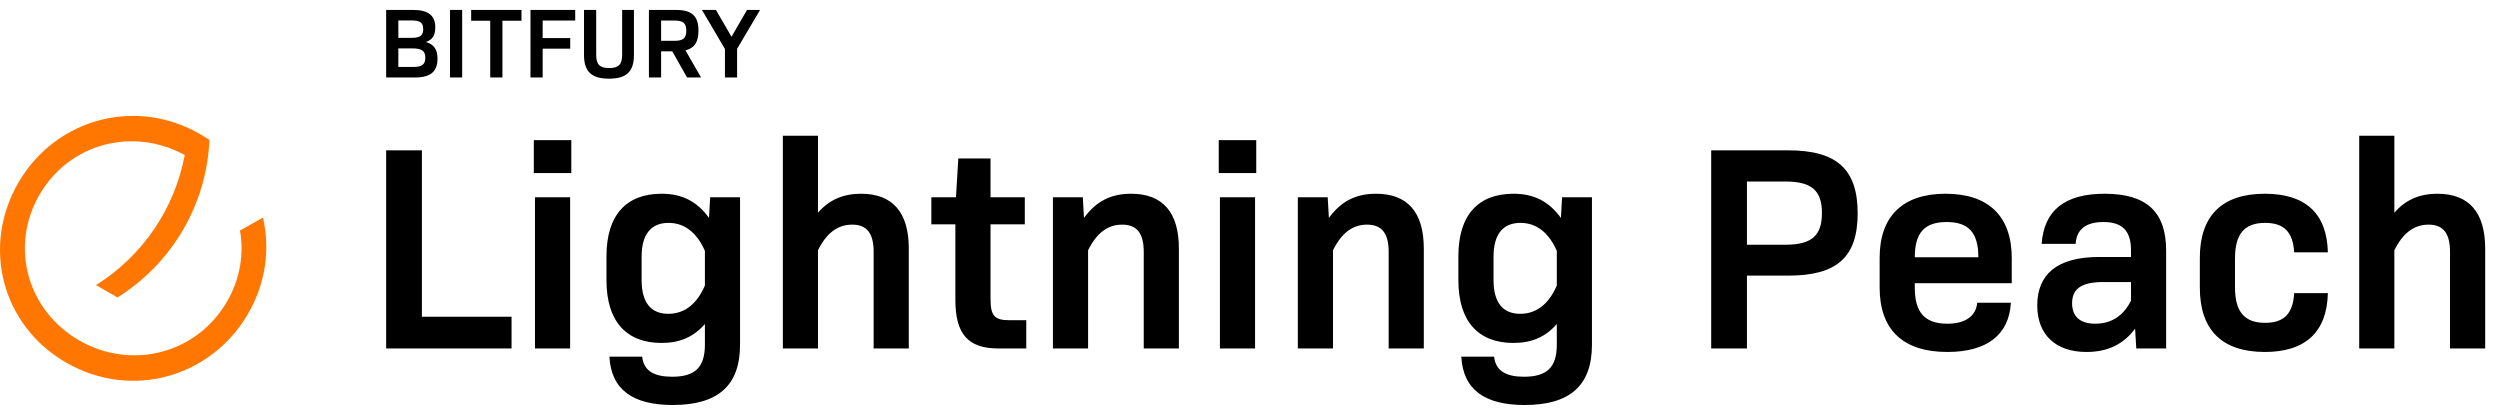
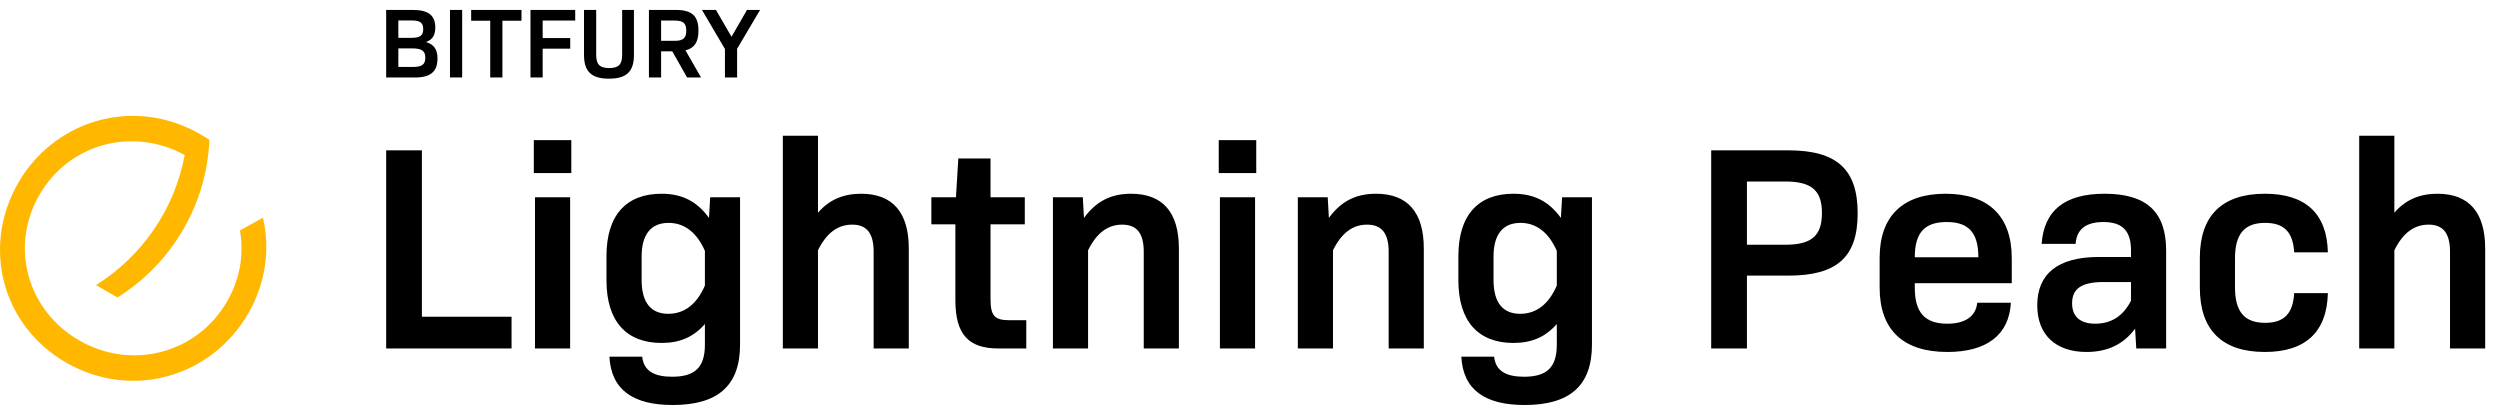
<svg xmlns="http://www.w3.org/2000/svg" width="151px" height="25px" viewBox="0 0 151 25" version="1.1">
  <g id="Website" stroke="none" stroke-width="1" fill="none" fill-rule="evenodd">
    <g id="1.1" transform="translate(-1120, -3253)">
      <g id="Chart/1" transform="translate(170, 3228)">
        <g id="Bitfury_Peach_Logo" transform="translate(950, 24)">
          <rect id="Background" x="0" y="0" width="150" height="32" />
          <path d="M23.324,22.048 L23.324,10.08 L25.483,10.08 L25.483,20.13 L30.898,20.13 L30.898,22.048 L23.324,22.048 Z M32.242,11.453 L32.242,9.464 L34.507,9.464 L34.507,11.453 L32.242,11.453 Z M32.313,22.048 L32.313,12.914 L34.436,12.914 L34.436,22.048 L32.313,22.048 Z M40.629,25.462 C38.241,25.462 36.914,24.547 36.808,22.541 L38.789,22.541 C38.878,23.403 39.515,23.755 40.594,23.755 C41.974,23.755 42.576,23.192 42.576,21.819 L42.576,20.57 C41.886,21.362 41.054,21.714 39.957,21.714 C37.834,21.714 36.631,20.411 36.631,17.93 L36.631,16.469 C36.631,13.987 37.834,12.702 39.957,12.702 C41.196,12.702 42.098,13.16 42.824,14.163 L42.894,12.914 L44.699,12.914 L44.699,21.819 C44.699,24.301 43.354,25.462 40.629,25.462 Z M40.364,19.954 C41.355,19.954 42.098,19.355 42.576,18.246 L42.576,16.152 C42.098,15.061 41.355,14.462 40.382,14.462 C39.338,14.462 38.754,15.131 38.754,16.504 L38.754,17.912 C38.754,19.302 39.338,19.954 40.364,19.954 Z M47.283,22.048 L47.283,9.2 L49.406,9.2 L49.406,13.846 C50.096,13.054 50.945,12.702 52.007,12.702 C53.918,12.702 54.891,13.829 54.891,16.011 L54.891,22.048 L52.768,22.048 L52.768,16.205 C52.768,15.078 52.343,14.568 51.476,14.568 C50.591,14.568 49.919,15.078 49.406,16.117 L49.406,22.048 L47.283,22.048 Z M60.306,22.048 C58.483,22.048 57.705,21.186 57.705,19.126 L57.705,14.55 L56.254,14.55 L56.254,12.914 L57.74,12.914 L57.882,10.573 L59.828,10.573 L59.828,12.914 L61.898,12.914 L61.898,14.55 L59.828,14.55 L59.828,19.056 C59.828,20.059 60.058,20.341 60.96,20.341 L61.987,20.341 L61.987,22.048 L60.306,22.048 Z M63.597,22.048 L63.597,12.914 L65.402,12.914 L65.472,14.163 C66.216,13.142 67.118,12.702 68.321,12.702 C70.232,12.702 71.205,13.829 71.205,16.011 L71.205,22.048 L69.082,22.048 L69.082,16.205 C69.082,15.078 68.657,14.568 67.773,14.568 C66.906,14.568 66.233,15.078 65.72,16.117 L65.72,22.048 L63.597,22.048 Z M73.612,11.453 L73.612,9.464 L75.877,9.464 L75.877,11.453 L73.612,11.453 Z M73.683,22.048 L73.683,12.914 L75.806,12.914 L75.806,22.048 L73.683,22.048 Z M78.389,22.048 L78.389,12.914 L80.194,12.914 L80.265,14.163 C81.008,13.142 81.91,12.702 83.114,12.702 C85.025,12.702 85.998,13.829 85.998,16.011 L85.998,22.048 L83.875,22.048 L83.875,16.205 C83.875,15.078 83.45,14.568 82.565,14.568 C81.698,14.568 81.026,15.078 80.513,16.117 L80.513,22.048 L78.389,22.048 Z M92.085,25.462 C89.696,25.462 88.369,24.547 88.263,22.541 L90.245,22.541 C90.333,23.403 90.97,23.755 92.049,23.755 C93.429,23.755 94.031,23.192 94.031,21.819 L94.031,20.57 C93.341,21.362 92.509,21.714 91.412,21.714 C89.289,21.714 88.086,20.411 88.086,17.93 L88.086,16.469 C88.086,13.987 89.289,12.702 91.412,12.702 C92.651,12.702 93.553,13.16 94.279,14.163 L94.35,12.914 L96.154,12.914 L96.154,21.819 C96.154,24.301 94.81,25.462 92.085,25.462 Z M91.819,19.954 C92.81,19.954 93.553,19.355 94.031,18.246 L94.031,16.152 C93.553,15.061 92.81,14.462 91.837,14.462 C90.793,14.462 90.209,15.131 90.209,16.504 L90.209,17.912 C90.209,19.302 90.793,19.954 91.819,19.954 Z M103.356,22.048 L103.356,10.08 L108.01,10.08 C110.947,10.08 112.203,11.224 112.203,13.882 C112.203,16.539 110.947,17.648 108.01,17.648 L105.515,17.648 L105.515,22.048 L103.356,22.048 Z M105.515,15.782 L107.833,15.782 C109.425,15.782 110.045,15.237 110.045,13.864 C110.045,12.509 109.425,11.963 107.833,11.963 L105.515,11.963 L105.515,15.782 Z M117.618,22.259 C114.946,22.259 113.53,20.922 113.53,18.37 L113.53,16.574 C113.53,14.058 114.928,12.702 117.512,12.702 C120.13,12.702 121.51,14.075 121.51,16.592 L121.51,18.106 L115.654,18.106 L115.654,18.387 C115.654,19.866 116.255,20.552 117.618,20.552 C118.732,20.552 119.352,20.077 119.423,19.285 L121.457,19.285 C121.351,21.238 119.989,22.259 117.618,22.259 Z M115.654,16.539 L119.493,16.539 C119.493,15.061 118.909,14.41 117.582,14.41 C116.238,14.41 115.654,15.061 115.654,16.539 Z M126.023,22.259 C124.182,22.259 123.05,21.238 123.05,19.443 C123.05,17.56 124.271,16.522 126.766,16.522 L128.712,16.522 L128.712,16.117 C128.712,14.955 128.199,14.41 127.049,14.41 C125.969,14.41 125.421,14.867 125.368,15.73 L123.315,15.73 C123.457,13.723 124.695,12.702 127.12,12.702 C129.65,12.702 130.835,13.794 130.835,16.134 L130.835,22.048 L129.031,22.048 L128.96,20.851 C128.27,21.784 127.314,22.259 126.023,22.259 Z M126.553,20.552 C127.527,20.552 128.252,20.077 128.712,19.162 L128.712,18.035 L127.049,18.035 C125.669,18.035 125.155,18.475 125.155,19.32 C125.155,20.112 125.633,20.552 126.553,20.552 Z M136.798,22.259 C134.215,22.259 132.87,20.939 132.87,18.37 L132.87,16.574 C132.87,14.022 134.215,12.702 136.798,12.702 C139.24,12.702 140.55,13.882 140.603,16.24 L138.568,16.24 C138.497,15.008 137.949,14.462 136.816,14.462 C135.577,14.462 134.994,15.114 134.994,16.61 L134.994,18.352 C134.994,19.848 135.577,20.499 136.816,20.499 C137.949,20.499 138.497,19.954 138.568,18.704 L140.603,18.704 C140.55,21.062 139.24,22.259 136.798,22.259 Z M142.496,22.048 L142.496,9.2 L144.619,9.2 L144.619,13.846 C145.309,13.054 146.159,12.702 147.22,12.702 C149.131,12.702 150.105,13.829 150.105,16.011 L150.105,22.048 L147.981,22.048 L147.981,16.205 C147.981,15.078 147.557,14.568 146.69,14.568 C145.805,14.568 145.132,15.078 144.619,16.117 L144.619,22.048 L142.496,22.048 Z" id="Lightning-Peach" fill="#000000" />
-           <path d="M15.882,14.145 C16.326,16.048 16.052,18.118 14.977,19.96 C12.736,23.803 7.94,25.161 4.012,22.91 C0.081,20.657 -1.121,15.857 1.12,12.015 C3.21,8.43 7.571,7.013 11.346,8.721 C11.395,8.745 11.443,8.765 11.493,8.788 C11.687,8.883 11.88,8.982 12.071,9.092 C12.259,9.201 12.442,9.317 12.619,9.434 L12.648,9.454 C12.567,11.366 12.02,13.229 11.055,14.884 C10.087,16.542 8.729,17.943 7.098,18.967 L5.799,18.221 C8.609,16.458 10.551,13.61 11.158,10.363 C8.022,8.651 4.196,9.657 2.394,12.746 C0.567,15.877 1.635,19.756 4.795,21.567 C7.953,23.379 11.876,22.362 13.703,19.229 C14.504,17.856 14.745,16.341 14.495,14.922 L15.883,14.145" id="Path" fill="#F70" />
+           <path d="M15.882,14.145 C16.326,16.048 16.052,18.118 14.977,19.96 C12.736,23.803 7.94,25.161 4.012,22.91 C0.081,20.657 -1.121,15.857 1.12,12.015 C3.21,8.43 7.571,7.013 11.346,8.721 C11.395,8.745 11.443,8.765 11.493,8.788 C11.687,8.883 11.88,8.982 12.071,9.092 C12.259,9.201 12.442,9.317 12.619,9.434 L12.648,9.454 C12.567,11.366 12.02,13.229 11.055,14.884 C10.087,16.542 8.729,17.943 7.098,18.967 L5.799,18.221 C8.609,16.458 10.551,13.61 11.158,10.363 C8.022,8.651 4.196,9.657 2.394,12.746 C0.567,15.877 1.635,19.756 4.795,21.567 C7.953,23.379 11.876,22.362 13.703,19.229 C14.504,17.856 14.745,16.341 14.495,14.922 L15.883,14.145" id="Path" fill="#ffb700" />
          <path d="M23.324,5.68 L23.324,1.6 L24.941,1.6 C25.87,1.6 26.292,1.93 26.292,2.662 C26.292,3.112 26.129,3.394 25.743,3.532 L25.743,3.544 C26.226,3.688 26.425,4.006 26.425,4.54 C26.425,5.326 26.003,5.68 25.068,5.68 L23.324,5.68 Z M24.06,3.286 L24.851,3.286 C25.375,3.286 25.562,3.148 25.562,2.758 C25.562,2.374 25.375,2.236 24.875,2.236 L24.06,2.236 L24.06,3.286 Z M24.06,5.044 L24.947,5.044 C25.49,5.044 25.689,4.888 25.689,4.486 C25.689,4.072 25.478,3.922 24.875,3.922 L24.06,3.922 L24.06,5.044 Z M27.179,5.68 L27.179,1.6 L27.915,1.6 L27.915,5.68 L27.179,5.68 Z M29.61,5.68 L29.61,2.254 L28.458,2.254 L28.458,1.6 L31.498,1.6 L31.498,2.254 L30.346,2.254 L30.346,5.68 L29.61,5.68 Z M32.041,5.68 L32.041,1.6 L34.743,1.6 L34.743,2.242 L32.777,2.242 L32.777,3.298 L34.442,3.298 L34.442,3.94 L32.777,3.94 L32.777,5.68 L32.041,5.68 Z M36.782,5.752 C35.727,5.752 35.274,5.32 35.274,4.324 L35.274,1.6 L36.01,1.6 L36.01,4.306 C36.01,4.894 36.221,5.11 36.794,5.11 C37.367,5.11 37.578,4.894 37.578,4.306 L37.578,1.6 L38.29,1.6 L38.29,4.324 C38.29,5.32 37.844,5.752 36.782,5.752 Z M39.195,5.68 L39.195,1.6 L40.824,1.6 C41.795,1.6 42.187,1.966 42.187,2.854 C42.187,3.532 41.952,3.904 41.403,4.042 L42.344,5.68 L41.499,5.68 L40.607,4.102 L39.931,4.102 L39.931,5.68 L39.195,5.68 Z M39.931,3.466 L40.751,3.466 C41.27,3.466 41.451,3.292 41.451,2.854 C41.451,2.41 41.27,2.242 40.751,2.242 L39.931,2.242 L39.931,3.466 Z M45.909,1.6 L44.521,3.946 L44.521,5.68 L43.786,5.68 L43.786,3.958 L42.398,1.6 L43.243,1.6 L44.184,3.22 L45.119,1.6 L45.909,1.6 Z" id="BITFURY" fill="#000000" />
        </g>
      </g>
    </g>
  </g>
</svg>
